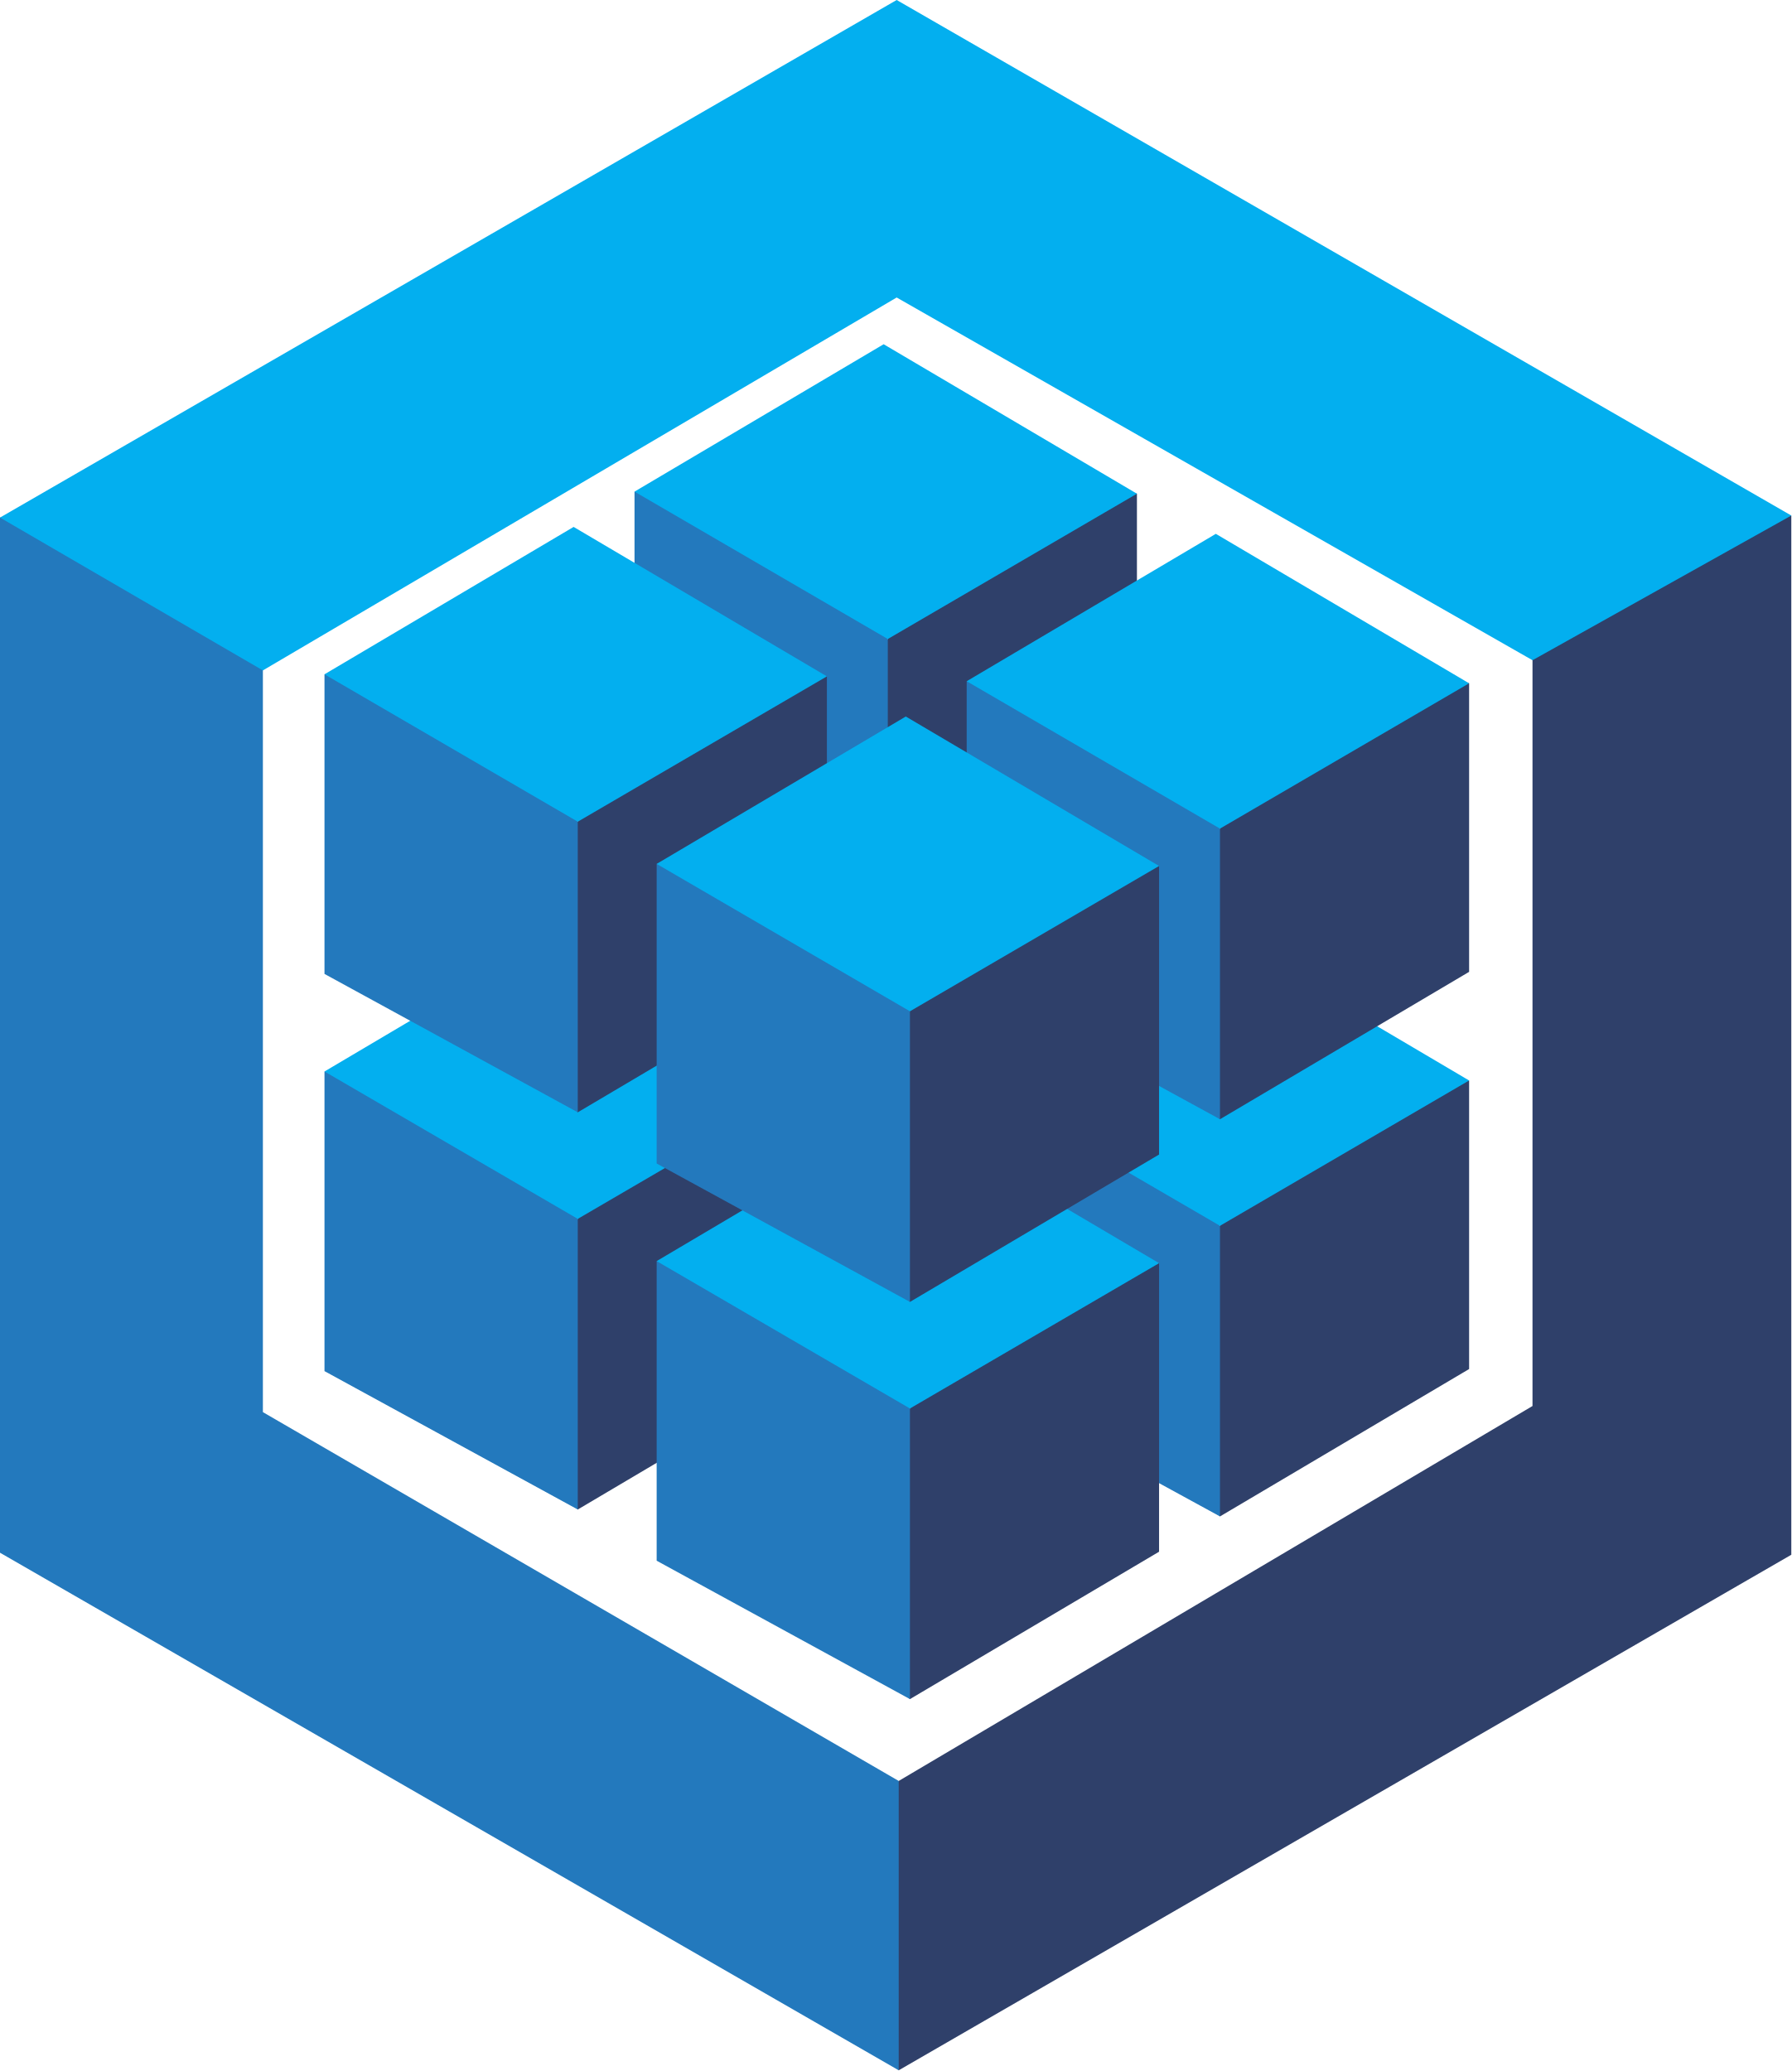
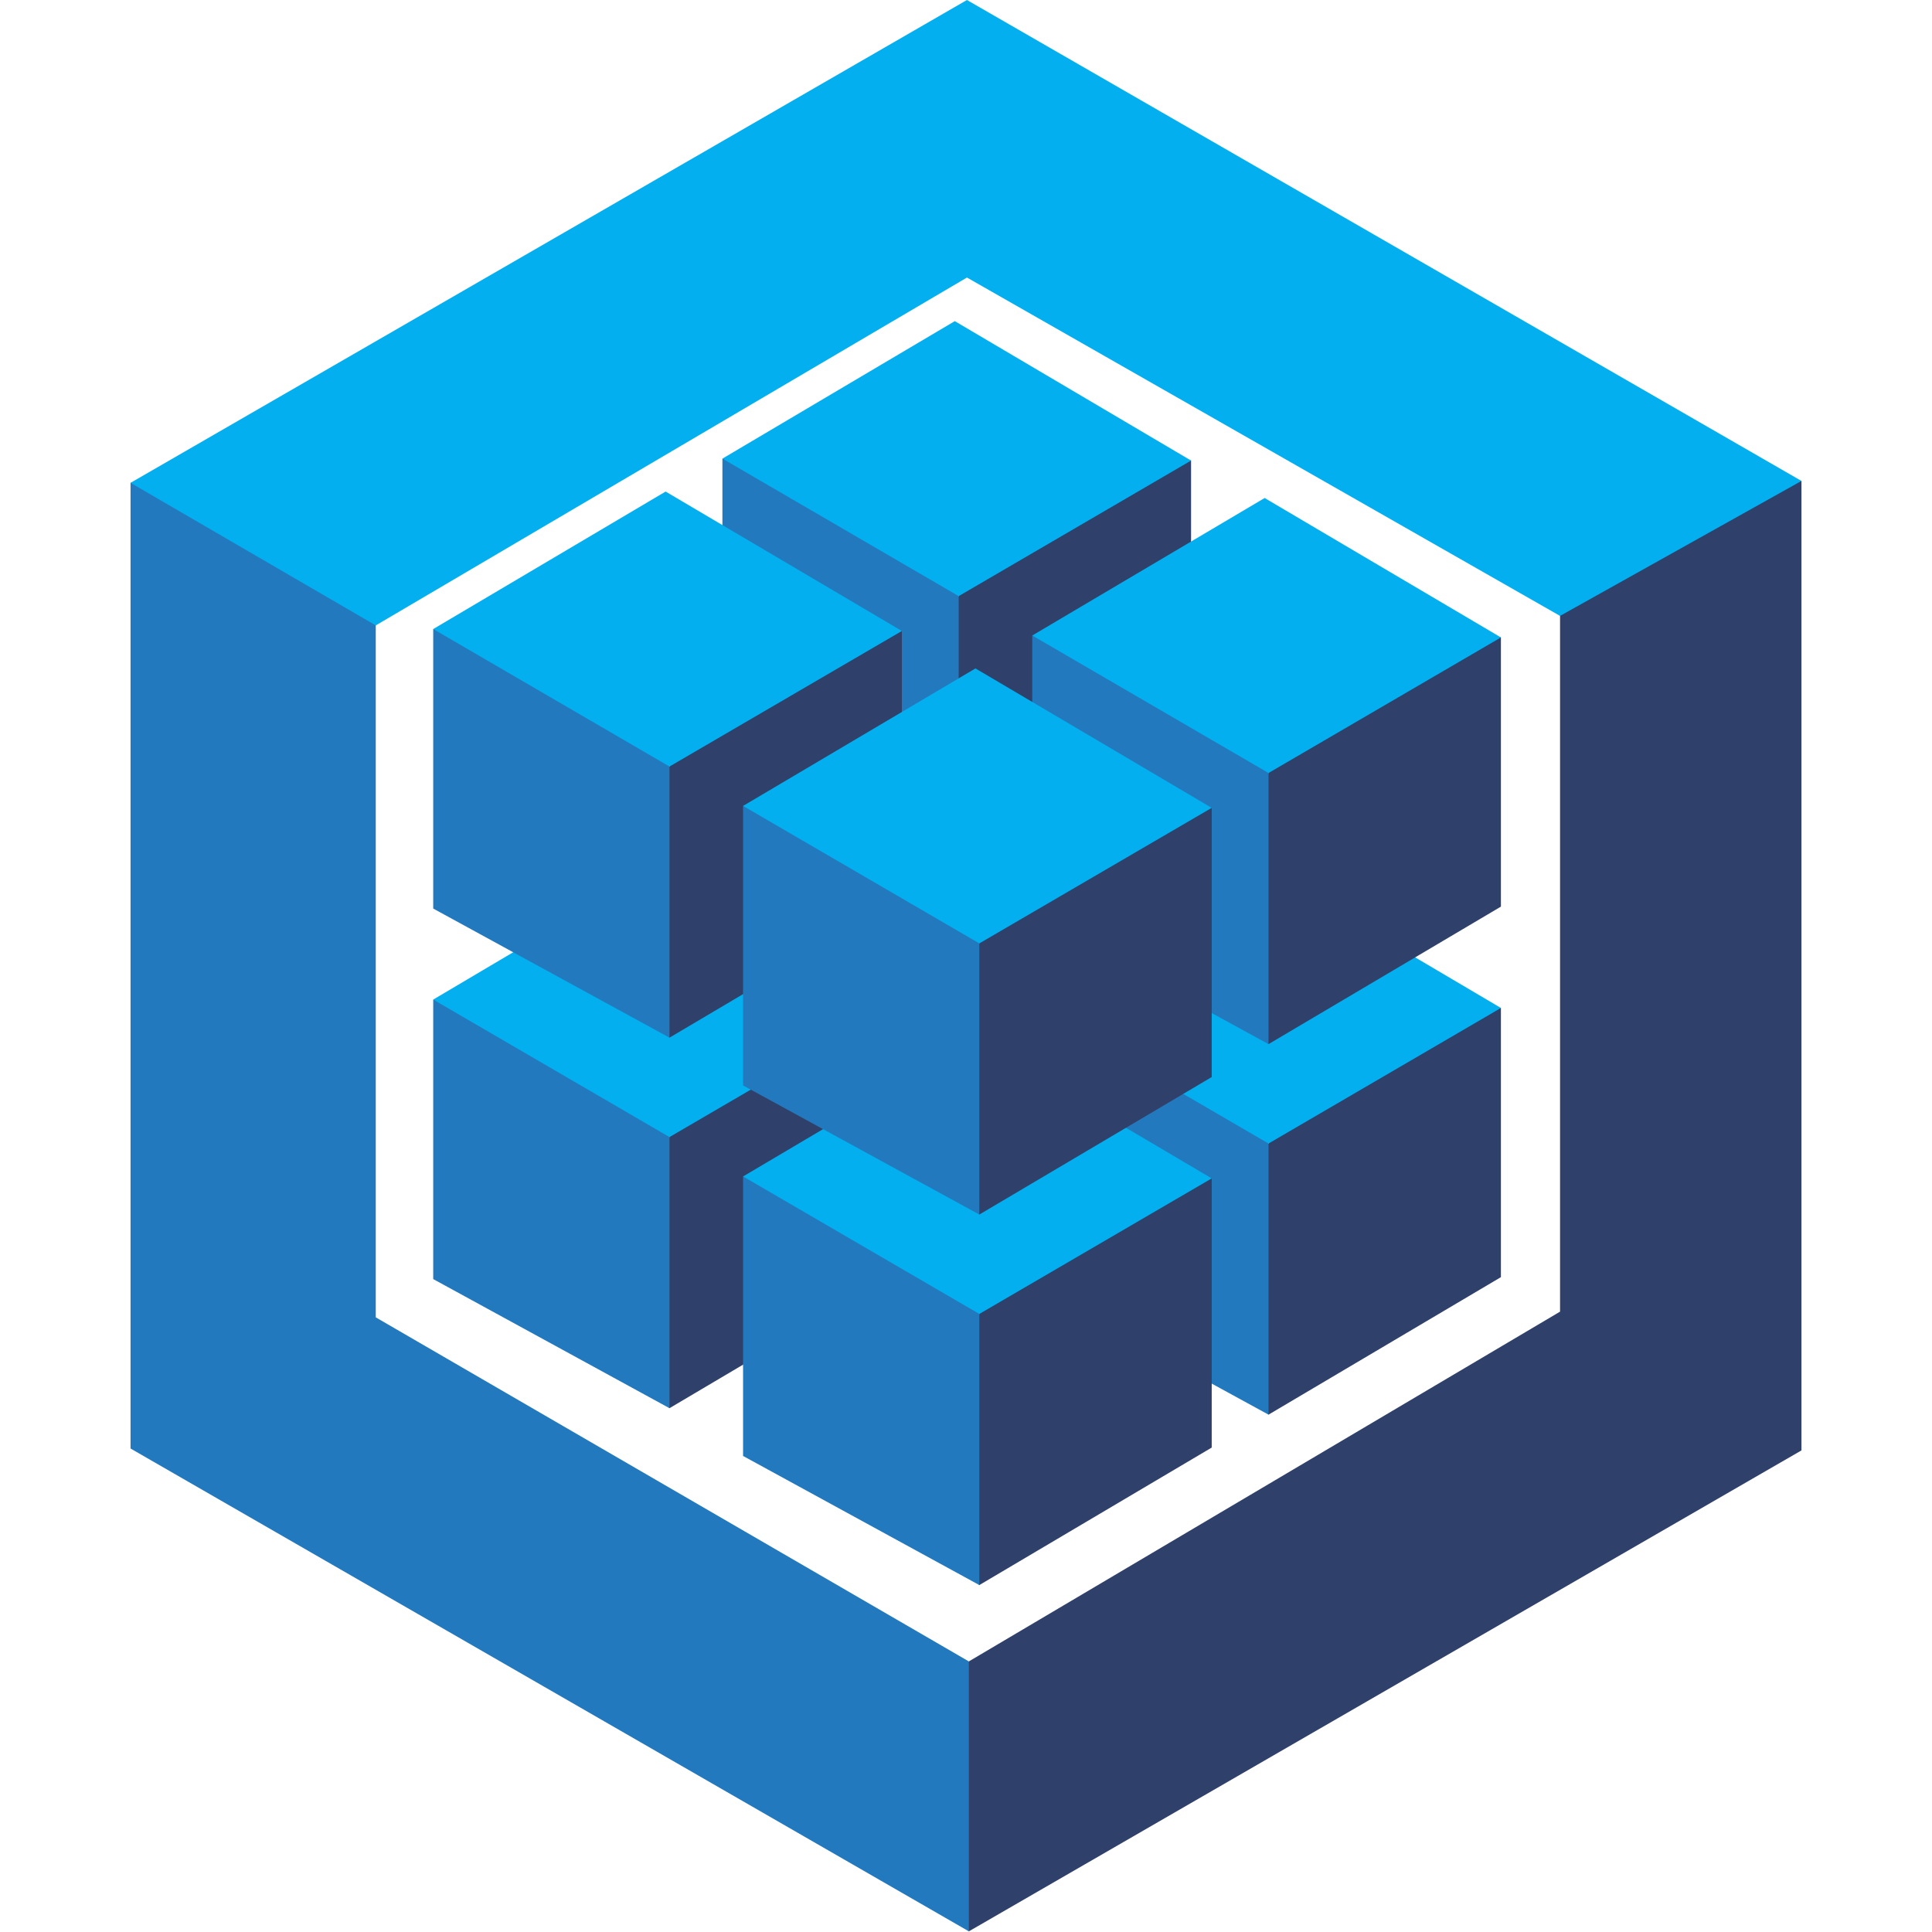
- <svg xmlns="http://www.w3.org/2000/svg" width="256px" height="296px" viewBox="0 0 256 296" version="1.1" preserveAspectRatio="xMidYMid">
+ <svg xmlns="http://www.w3.org/2000/svg" width="800px" height="800px" viewBox="-20 0 296 296" version="1.1" preserveAspectRatio="xMidYMid">
  <g>
-     <path d="M219.013,94.362 L219.013,200.956 L128.437,254.544 L127.618,255.289 L127.618,295.128 L128.437,295.9 L256,222.216 L256,73.684 L254.795,73.389 L218.832,93.495 L219.013,94.362" fill="#2F406A" />
-     <path d="M37.57,201.829 L128.437,254.544 L128.437,295.9 L0,221.925 L0,73.975 L1.318,73.776 L37.177,94.624 L37.57,95.818 L37.57,201.829" fill="#2379BD" />
-     <path d="M37.57,95.818 L0,73.975 L128.146,0 L256,73.684 L219.013,94.362 L128.146,42.521 L37.57,95.818" fill="#03AFEF" />
-     <path d="M126.878,189.638 L125.894,188.634 L125.894,148.608 L126.878,148.1 L127.117,147.113 L161.432,127.096 L162.482,127.331 L162.482,168.573 L126.878,189.638" fill="#2F406A" />
-     <path d="M90.68,169.858 L90.68,127.035 L91.675,126.986 L126.581,147.3 L126.878,148.1 L126.878,189.638 L90.68,169.858" fill="#2379BD" />
-     <path d="M126.284,105.969 L90.68,127.035 L126.878,148.1 L162.482,127.331 L126.284,105.969" fill="#03AFEF" />
-     <path d="M82.57,215.748 L81.587,214.744 L81.587,174.717 L82.57,174.21 L82.81,173.223 L117.124,153.206 L118.174,153.441 L118.174,194.682 L82.57,215.748" fill="#2F406A" />
-     <path d="M46.373,195.968 L46.373,153.144 L47.367,153.095 L82.273,173.41 L82.57,174.21 L82.57,215.748 L46.373,195.968" fill="#2379BD" />
-     <path d="M81.977,132.079 L46.373,153.144 L82.57,174.21 L118.174,153.441 L81.977,132.079" fill="#03AFEF" />
-     <path d="M174.35,216.737 L173.366,215.733 L173.366,175.706 L174.35,175.199 L174.589,174.212 L208.904,154.195 L209.954,154.43 L209.954,195.671 L174.35,216.737" fill="#2F406A" />
-     <path d="M138.152,196.957 L138.152,154.133 L139.147,154.084 L174.053,174.399 L174.35,175.199 L174.35,216.737 L138.152,196.957" fill="#2379BD" />
-     <path d="M173.756,133.068 L138.152,154.133 L174.35,175.199 L209.954,154.43 L173.756,133.068" fill="#03AFEF" />
-     <path d="M130.042,242.847 L129.059,241.843 L129.059,201.816 L130.042,201.309 L130.282,200.321 L164.597,180.305 L165.646,180.54 L165.646,221.781 L130.042,242.847" fill="#2F406A" />
-     <path d="M93.845,223.067 L93.845,180.243 L94.839,180.194 L129.746,200.508 L130.042,201.309 L130.042,242.847 L93.845,223.067" fill="#2379BD" />
-     <path d="M129.449,159.177 L93.845,180.243 L130.042,201.309 L165.646,180.54 L129.449,159.177" fill="#03AFEF" />
-     <path d="M126.878,132.87 L125.894,131.865 L125.894,91.839 L126.878,91.332 L127.117,90.344 L161.432,70.328 L162.482,70.563 L162.482,111.804 L126.878,132.87" fill="#2F406A" />
-     <path d="M90.68,113.09 L90.68,70.266 L91.675,70.217 L126.581,90.531 L126.878,91.332 L126.878,132.87 L90.68,113.09" fill="#2379BD" />
-     <path d="M126.284,49.2 L90.68,70.266 L126.878,91.332 L162.482,70.563 L126.284,49.2" fill="#03AFEF" />
-     <path d="M82.57,158.979 L81.587,157.975 L81.587,117.949 L82.57,117.441 L82.81,116.454 L117.124,96.437 L118.174,96.672 L118.174,137.914 L82.57,158.979" fill="#2F406A" />
-     <path d="M46.373,139.199 L46.373,96.376 L47.367,96.327 L82.273,116.641 L82.57,117.441 L82.57,158.979 L46.373,139.199" fill="#2379BD" />
-     <path d="M81.977,75.31 L46.373,96.376 L82.57,117.441 L118.174,96.672 L81.977,75.31" fill="#03AFEF" />
-     <path d="M174.35,159.968 L173.366,158.964 L173.366,118.938 L174.35,118.43 L174.589,117.443 L208.904,97.426 L209.954,97.661 L209.954,138.903 L174.35,159.968" fill="#2F406A" />
-     <path d="M138.152,140.188 L138.152,97.365 L139.147,97.316 L174.053,117.63 L174.35,118.43 L174.35,159.968 L138.152,140.188" fill="#2379BD" />
-     <path d="M173.756,76.299 L138.152,97.365 L174.35,118.43 L209.954,97.661 L173.756,76.299" fill="#03AFEF" />
-     <path d="M130.042,186.078 L129.059,185.074 L129.059,145.047 L130.042,144.54 L130.282,143.553 L164.597,123.536 L165.646,123.771 L165.646,165.012 L130.042,186.078" fill="#2F406A" />
-     <path d="M93.845,166.298 L93.845,123.474 L94.839,123.425 L129.746,143.74 L130.042,144.54 L130.042,186.078 L93.845,166.298" fill="#2379BD" />
-     <path d="M129.449,102.408 L93.845,123.474 L130.042,144.54 L165.646,123.771 L129.449,102.408" fill="#03AFEF" />
+     <path d="M219.013,94.362 L219.013,200.956 L128.437,254.544 L127.618,255.289 L127.618,295.128 L128.437,295.9 L256,222.216 L256,73.684 L254.795,73.389 L218.832,93.495 L219.013,94.362" fill="#2F406A">
+ 
+ </path>
+     <path d="M37.57,201.829 L128.437,254.544 L128.437,295.9 L0,221.925 L0,73.975 L1.318,73.776 L37.177,94.624 L37.57,95.818 L37.57,201.829" fill="#2379BD">
+ 
+ </path>
+     <path d="M37.57,95.818 L0,73.975 L128.146,0 L256,73.684 L219.013,94.362 L128.146,42.521 L37.57,95.818" fill="#03AFEF">
+ 
+ </path>
+     <path d="M126.878,189.638 L125.894,188.634 L125.894,148.608 L126.878,148.1 L127.117,147.113 L161.432,127.096 L162.482,127.331 L162.482,168.573 L126.878,189.638" fill="#2F406A">
+ 
+ </path>
+     <path d="M90.68,169.858 L90.68,127.035 L91.675,126.986 L126.581,147.3 L126.878,148.1 L126.878,189.638 L90.68,169.858" fill="#2379BD">
+ 
+ </path>
+     <path d="M126.284,105.969 L90.68,127.035 L126.878,148.1 L162.482,127.331 L126.284,105.969" fill="#03AFEF">
+ 
+ </path>
+     <path d="M82.57,215.748 L81.587,214.744 L81.587,174.717 L82.57,174.21 L82.81,173.223 L117.124,153.206 L118.174,153.441 L118.174,194.682 L82.57,215.748" fill="#2F406A">
+ 
+ </path>
+     <path d="M46.373,195.968 L46.373,153.144 L47.367,153.095 L82.273,173.41 L82.57,174.21 L82.57,215.748 L46.373,195.968" fill="#2379BD">
+ 
+ </path>
+     <path d="M81.977,132.079 L46.373,153.144 L82.57,174.21 L118.174,153.441 L81.977,132.079" fill="#03AFEF">
+ 
+ </path>
+     <path d="M174.35,216.737 L173.366,215.733 L173.366,175.706 L174.35,175.199 L174.589,174.212 L208.904,154.195 L209.954,154.43 L209.954,195.671 L174.35,216.737" fill="#2F406A">
+ 
+ </path>
+     <path d="M138.152,196.957 L138.152,154.133 L139.147,154.084 L174.053,174.399 L174.35,175.199 L174.35,216.737 L138.152,196.957" fill="#2379BD">
+ 
+ </path>
+     <path d="M173.756,133.068 L138.152,154.133 L174.35,175.199 L209.954,154.43 L173.756,133.068" fill="#03AFEF">
+ 
+ </path>
+     <path d="M130.042,242.847 L129.059,241.843 L129.059,201.816 L130.042,201.309 L130.282,200.321 L164.597,180.305 L165.646,180.54 L165.646,221.781 L130.042,242.847" fill="#2F406A">
+ 
+ </path>
+     <path d="M93.845,223.067 L93.845,180.243 L94.839,180.194 L129.746,200.508 L130.042,201.309 L130.042,242.847 L93.845,223.067" fill="#2379BD">
+ 
+ </path>
+     <path d="M129.449,159.177 L93.845,180.243 L130.042,201.309 L165.646,180.54 L129.449,159.177" fill="#03AFEF">
+ 
+ </path>
+     <path d="M126.878,132.87 L125.894,131.865 L125.894,91.839 L126.878,91.332 L127.117,90.344 L161.432,70.328 L162.482,70.563 L162.482,111.804 L126.878,132.87" fill="#2F406A">
+ 
+ </path>
+     <path d="M90.68,113.09 L90.68,70.266 L91.675,70.217 L126.581,90.531 L126.878,91.332 L126.878,132.87 L90.68,113.09" fill="#2379BD">
+ 
+ </path>
+     <path d="M126.284,49.2 L90.68,70.266 L126.878,91.332 L162.482,70.563 L126.284,49.2" fill="#03AFEF">
+ 
+ </path>
+     <path d="M82.57,158.979 L81.587,157.975 L81.587,117.949 L82.57,117.441 L82.81,116.454 L117.124,96.437 L118.174,96.672 L118.174,137.914 L82.57,158.979" fill="#2F406A">
+ 
+ </path>
+     <path d="M46.373,139.199 L46.373,96.376 L47.367,96.327 L82.273,116.641 L82.57,117.441 L82.57,158.979 L46.373,139.199" fill="#2379BD">
+ 
+ </path>
+     <path d="M81.977,75.31 L46.373,96.376 L82.57,117.441 L118.174,96.672 L81.977,75.31" fill="#03AFEF">
+ 
+ </path>
+     <path d="M174.35,159.968 L173.366,158.964 L173.366,118.938 L174.35,118.43 L174.589,117.443 L208.904,97.426 L209.954,97.661 L209.954,138.903 L174.35,159.968" fill="#2F406A">
+ 
+ </path>
+     <path d="M138.152,140.188 L138.152,97.365 L139.147,97.316 L174.053,117.63 L174.35,118.43 L174.35,159.968 L138.152,140.188" fill="#2379BD">
+ 
+ </path>
+     <path d="M173.756,76.299 L138.152,97.365 L174.35,118.43 L209.954,97.661 L173.756,76.299" fill="#03AFEF">
+ 
+ </path>
+     <path d="M130.042,186.078 L129.059,185.074 L129.059,145.047 L130.042,144.54 L130.282,143.553 L164.597,123.536 L165.646,123.771 L165.646,165.012 L130.042,186.078" fill="#2F406A">
+ 
+ </path>
+     <path d="M93.845,166.298 L93.845,123.474 L94.839,123.425 L129.746,143.74 L130.042,144.54 L130.042,186.078 L93.845,166.298" fill="#2379BD">
+ 
+ </path>
+     <path d="M129.449,102.408 L93.845,123.474 L130.042,144.54 L165.646,123.771 L129.449,102.408" fill="#03AFEF">
+ 
+ </path>
  </g>
</svg>
